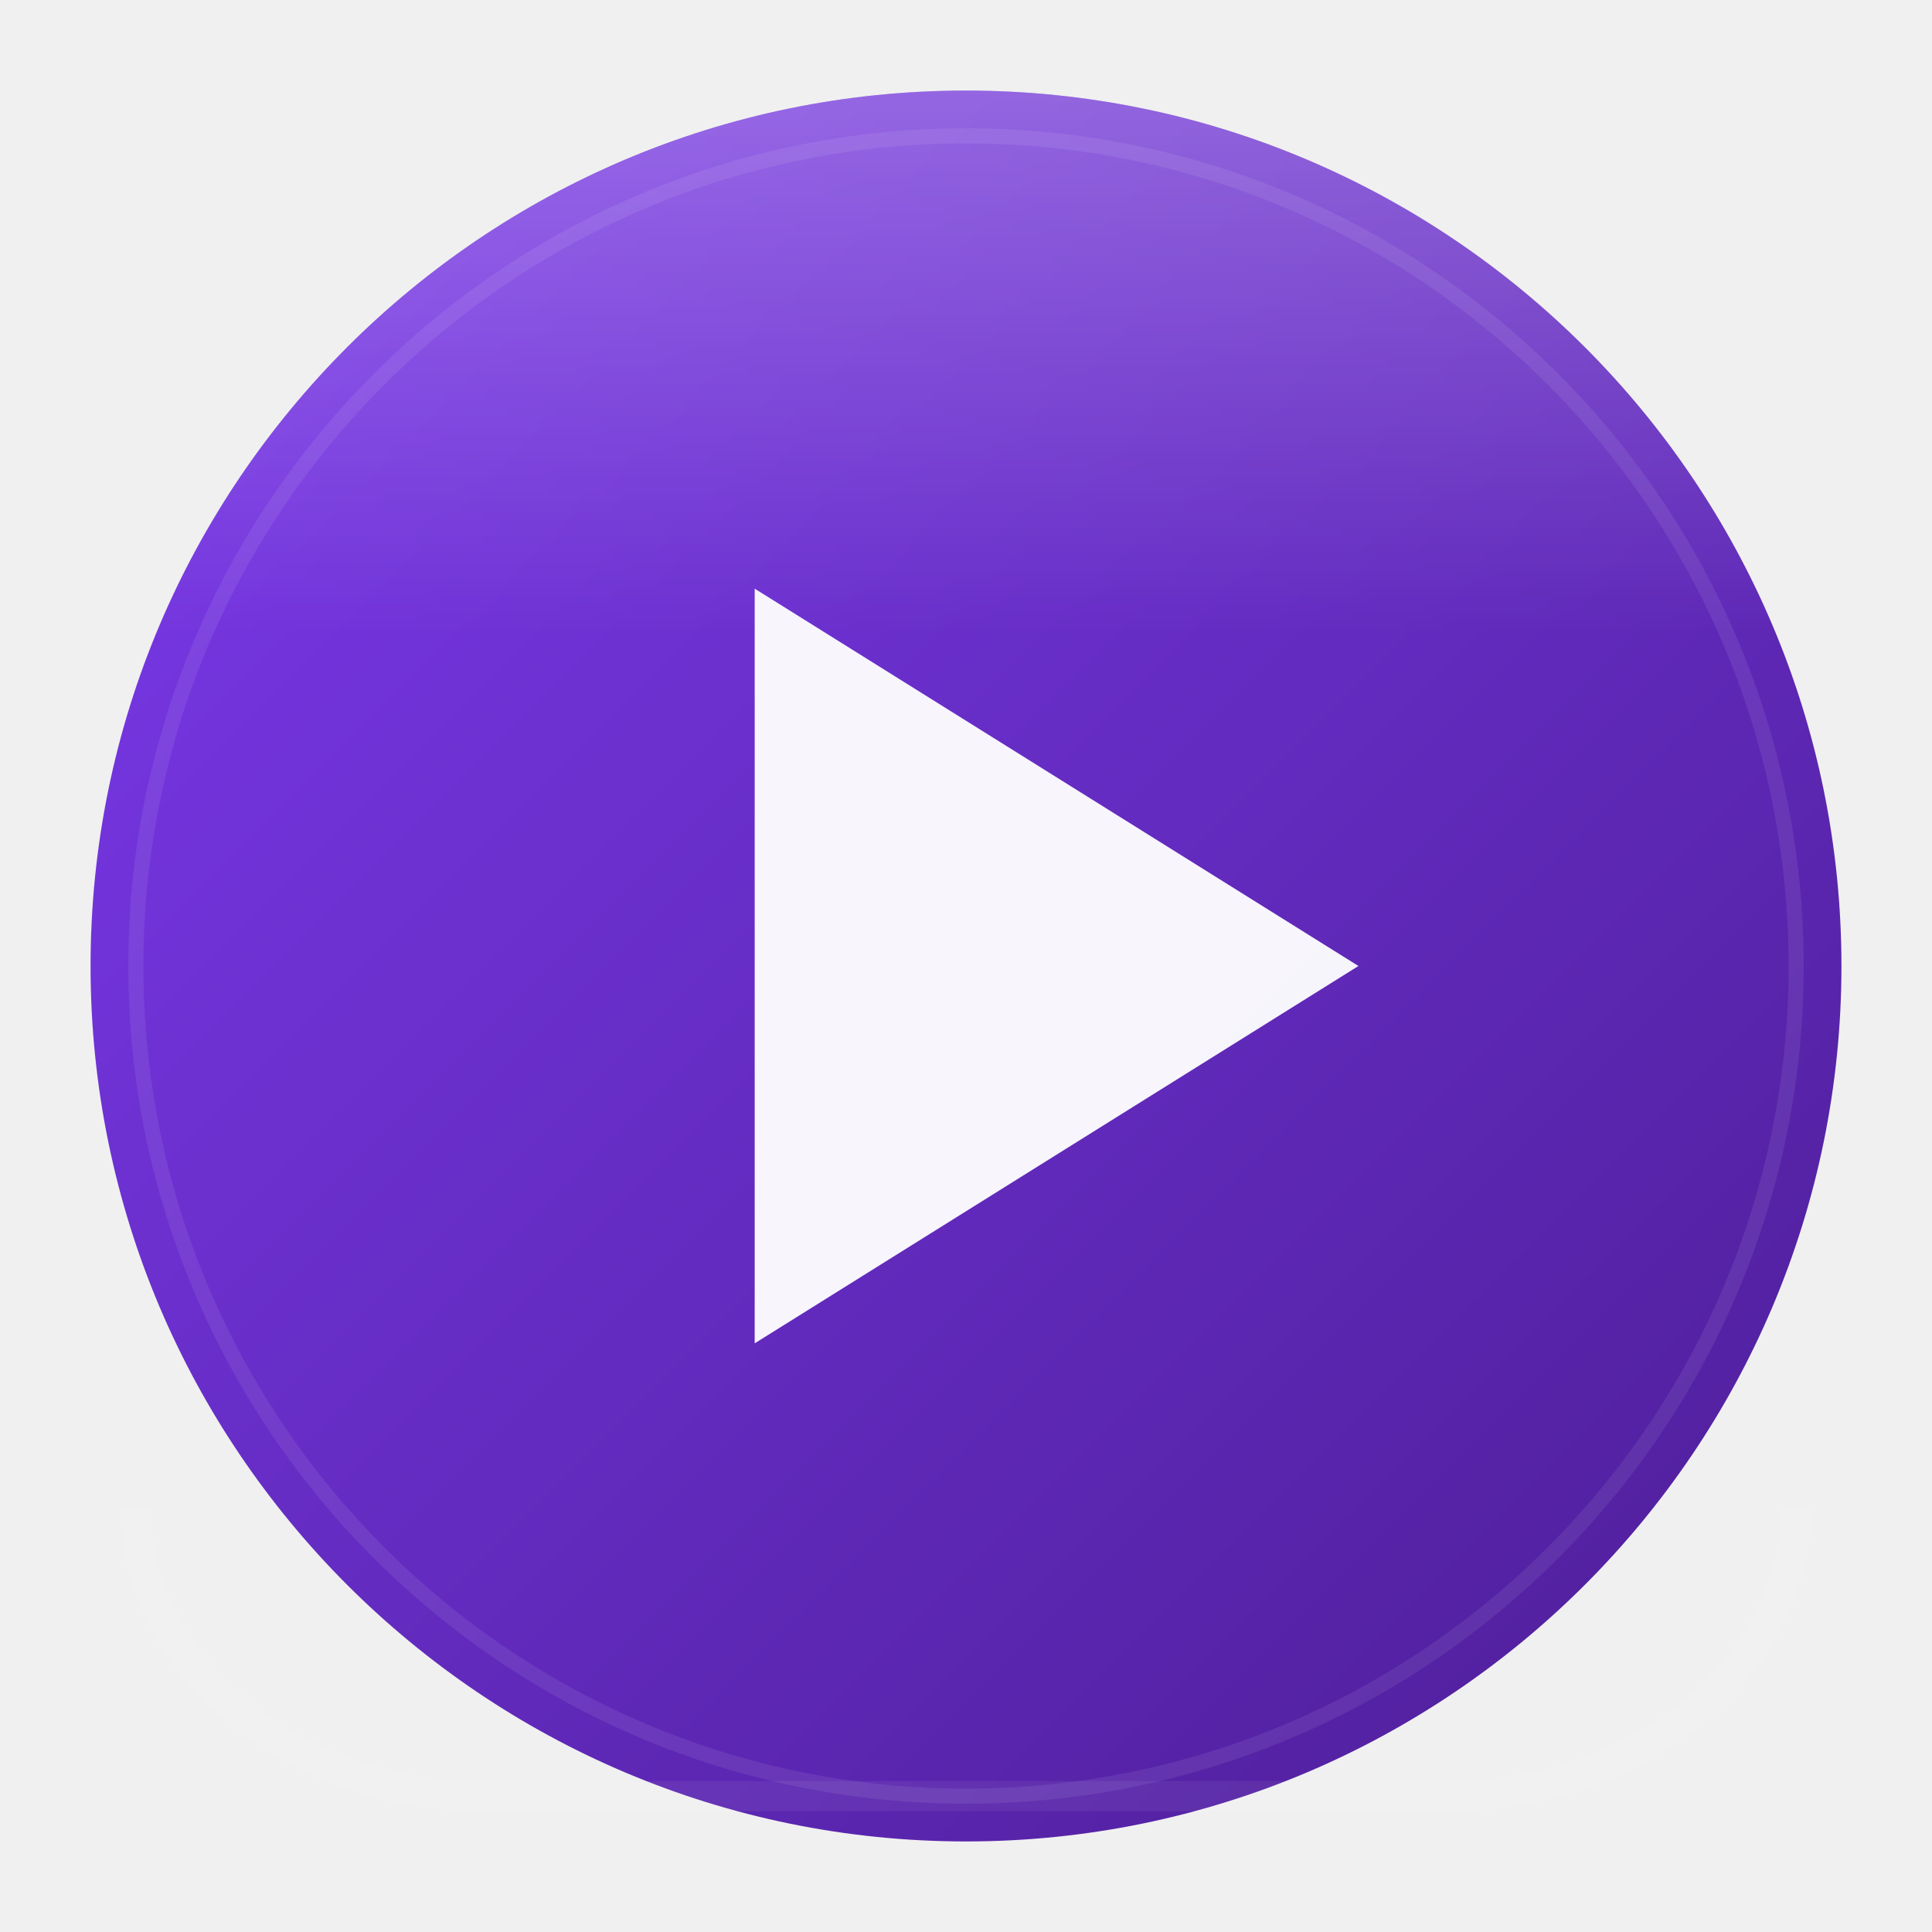
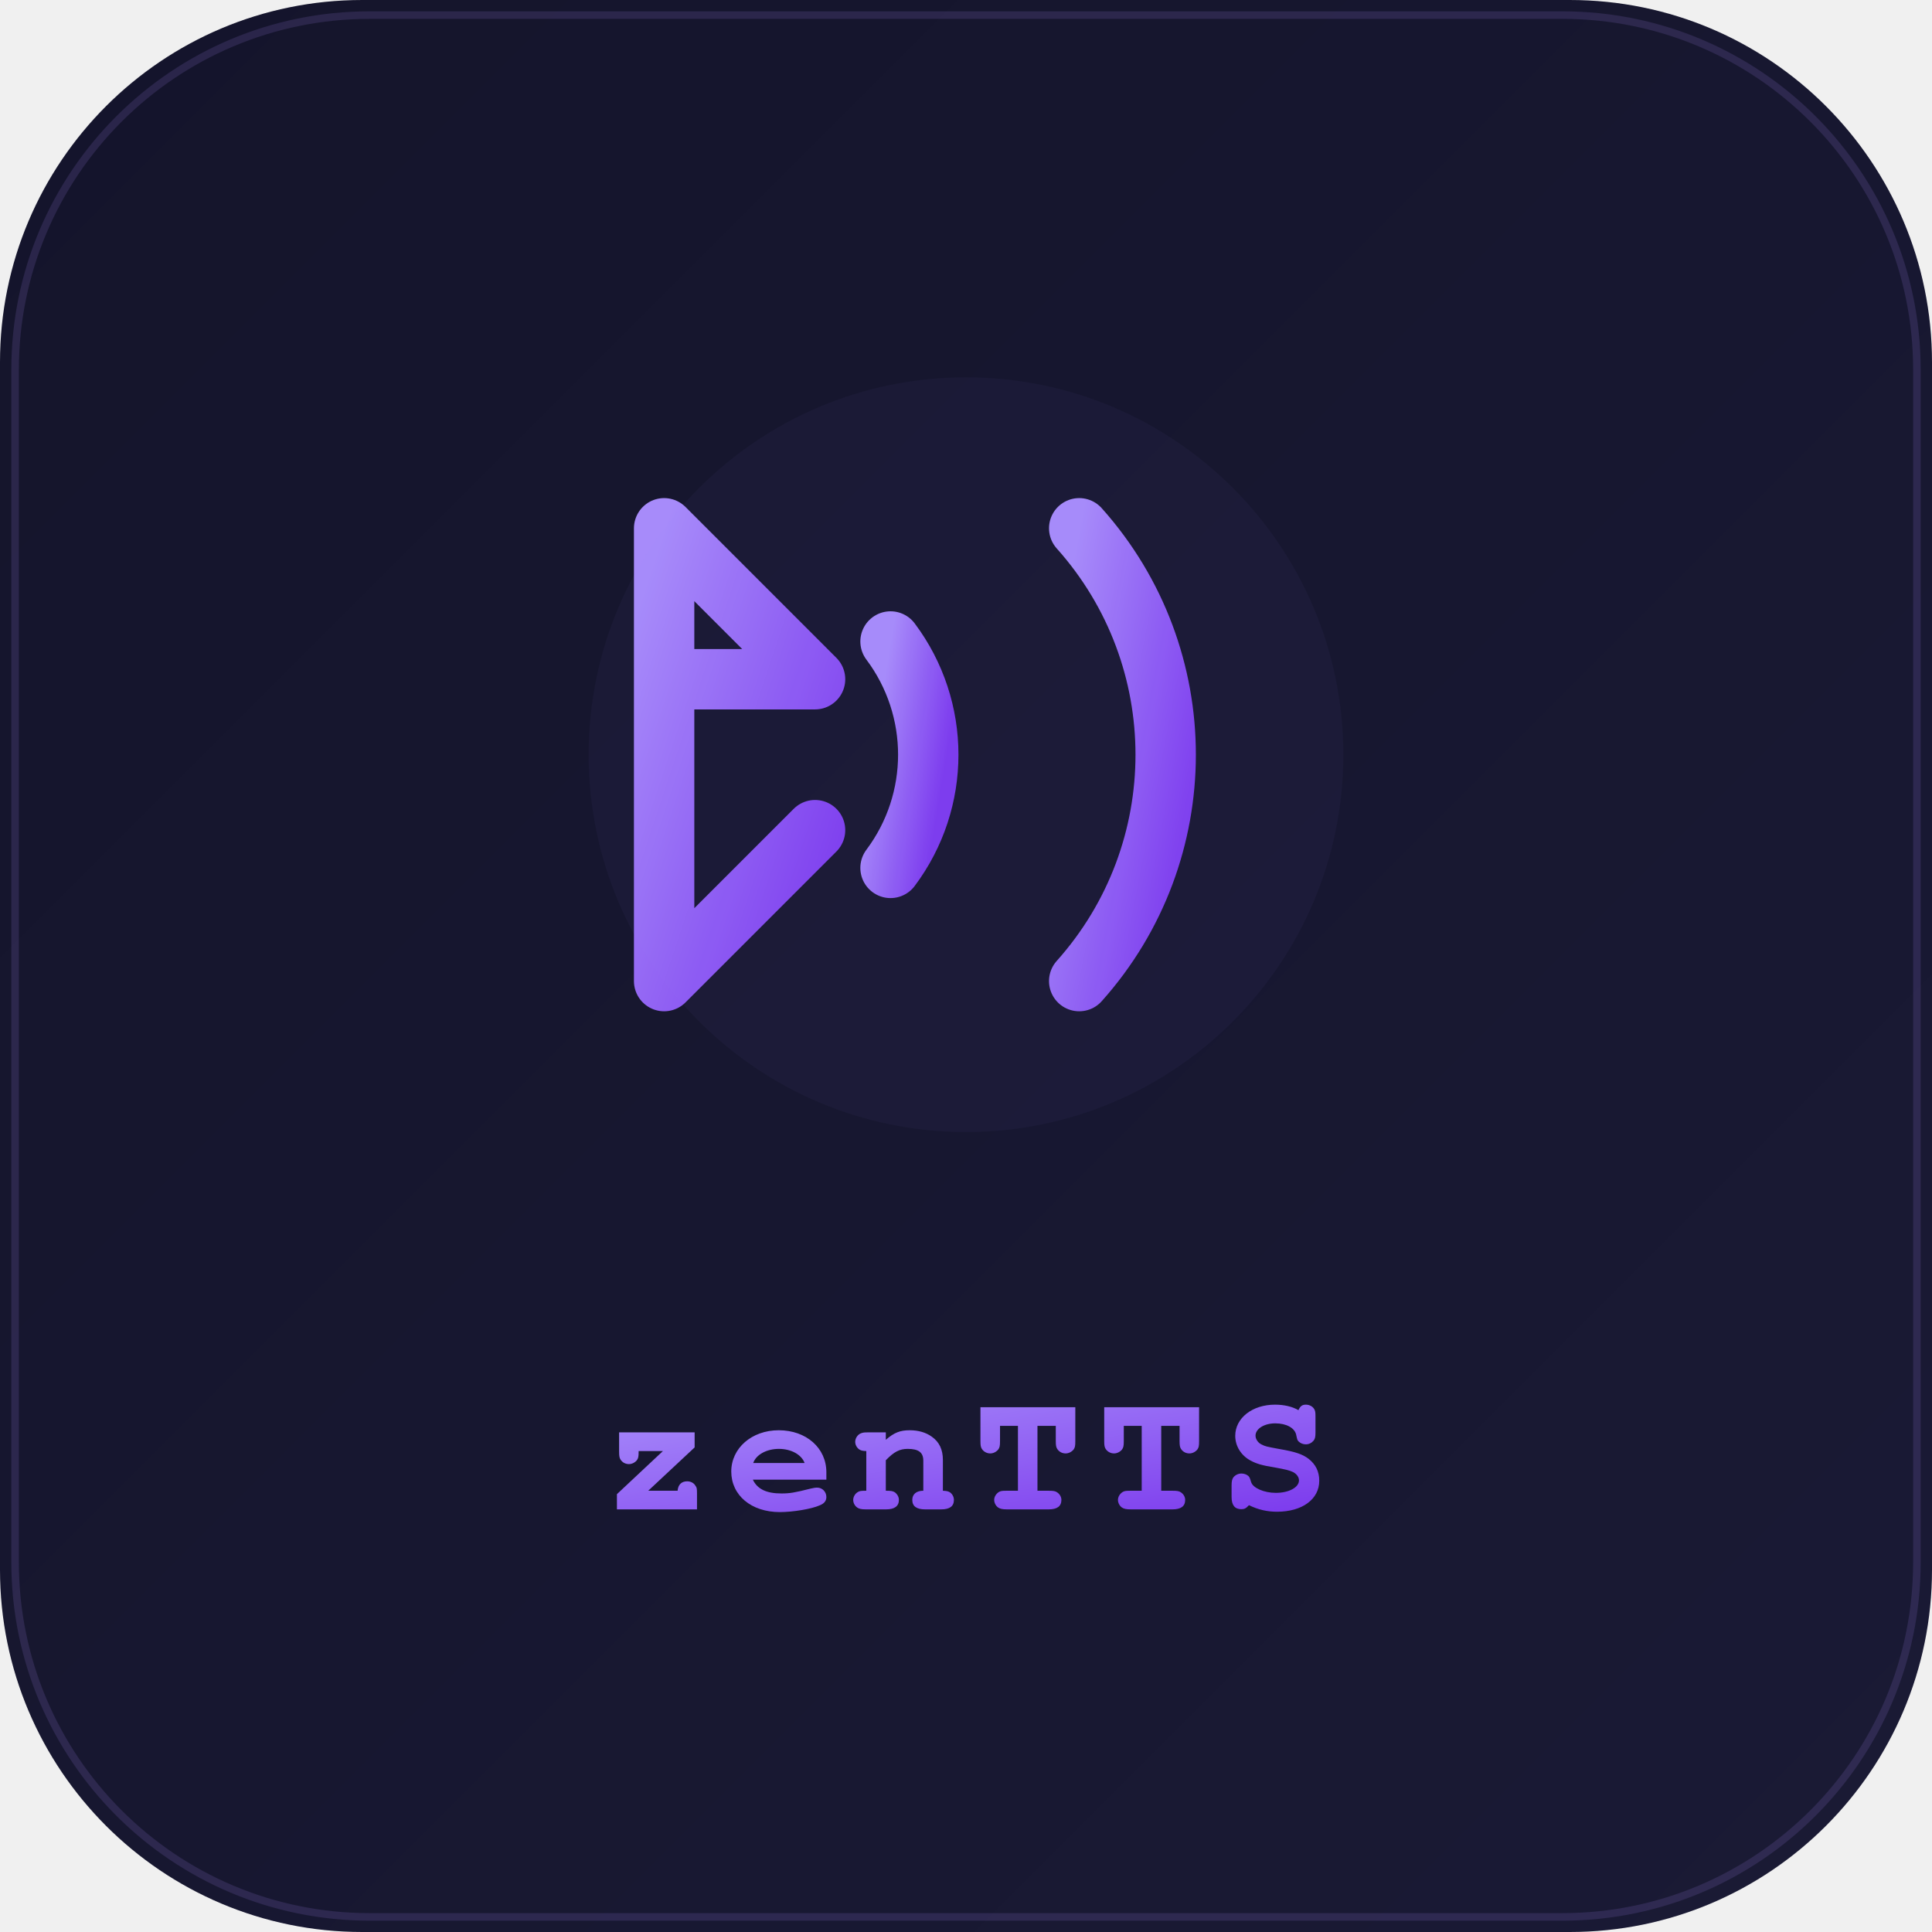
- <svg xmlns="http://www.w3.org/2000/svg" viewBox="0 0 256 256">
+ <svg xmlns="http://www.w3.org/2000/svg" viewBox="0 0 512 512">
  <defs>
    <linearGradient id="bg" x1="0" y1="0" x2="1" y2="1">
-       <stop offset="0%" stop-color="#7c3aed" />
-       <stop offset="100%" stop-color="#4c1d95" />
+       <stop offset="0%" stop-color="#14142b" />
+       <stop offset="100%" stop-color="#1a1a35" />
    </linearGradient>
-     <linearGradient id="shine" x1="0" y1="0" x2="0" y2="1">
-       <stop offset="0%" stop-color="rgba(255,255,255,0.25)" />
-       <stop offset="45%" stop-color="rgba(255,255,255,0)" />
+     <linearGradient id="accent" x1="0" y1="0" x2="1" y2="1">
+       <stop offset="0%" stop-color="#a78bfa" />
+       <stop offset="100%" stop-color="#7c3aed" />
    </linearGradient>
-     <clipPath id="squircle">
-       <path d="M128 12c64 0 116 52 116 116s-52 116-116 116S12 192 12 128 64 12 128 12Z" />
-     </clipPath>
  </defs>
-   <path d="M128 12c64 0 116 52 116 116s-52 116-116 116S12 192 12 128 64 12 128 12Z" fill="url(#bg)" />
-   <rect x="12" y="12" width="232" height="160" rx="72" fill="url(#shine)" clip-path="url(#squircle)" />
-   <path d="M128 18c60.7 0 110 49.3 110 110s-49.3 110-110 110S18 188.7 18 128 67.3 18 128 18Z" fill="none" stroke="rgba(255,255,255,0.08)" stroke-width="2" />
-   <polygon points="100,78 100,178 180,128" fill="white" opacity="0.95" />
-   <path d="M18 200c0 20 20 38 46 38h128c26 0 46-18 46-38" fill="none" stroke="rgba(255,255,255,0.06)" stroke-width="4" />
+   <rect width="512" height="512" rx="96" fill="url(#bg)" />
+   <rect x="4" y="4" width="504" height="504" rx="94" fill="none" stroke="rgba(167,139,250,0.15)" stroke-width="2" />
+   <g transform="translate(256,200)" fill="none" stroke="url(#accent)" stroke-width="16" stroke-linecap="round" stroke-linejoin="round">
+     <polygon points="-80,-60 -40,-20 -80,-20 -80,60 -40,20 -80,60" />
+     <path d="M-20,-30a50 50 0 0 1 0 60" />
+     <path d="M30,-60a90 90 0 0 1 0 120" />
+   </g>
+   <circle cx="256" cy="200" r="100" fill="rgba(167,139,250,0.04)" />
+   <text x="256" y="400" text-anchor="middle" font-family="'Nimbus Mono PS',Courier,monospace" font-size="48" font-weight="700" fill="url(#accent)" letter-spacing="4">zenTTS</text>
</svg>
